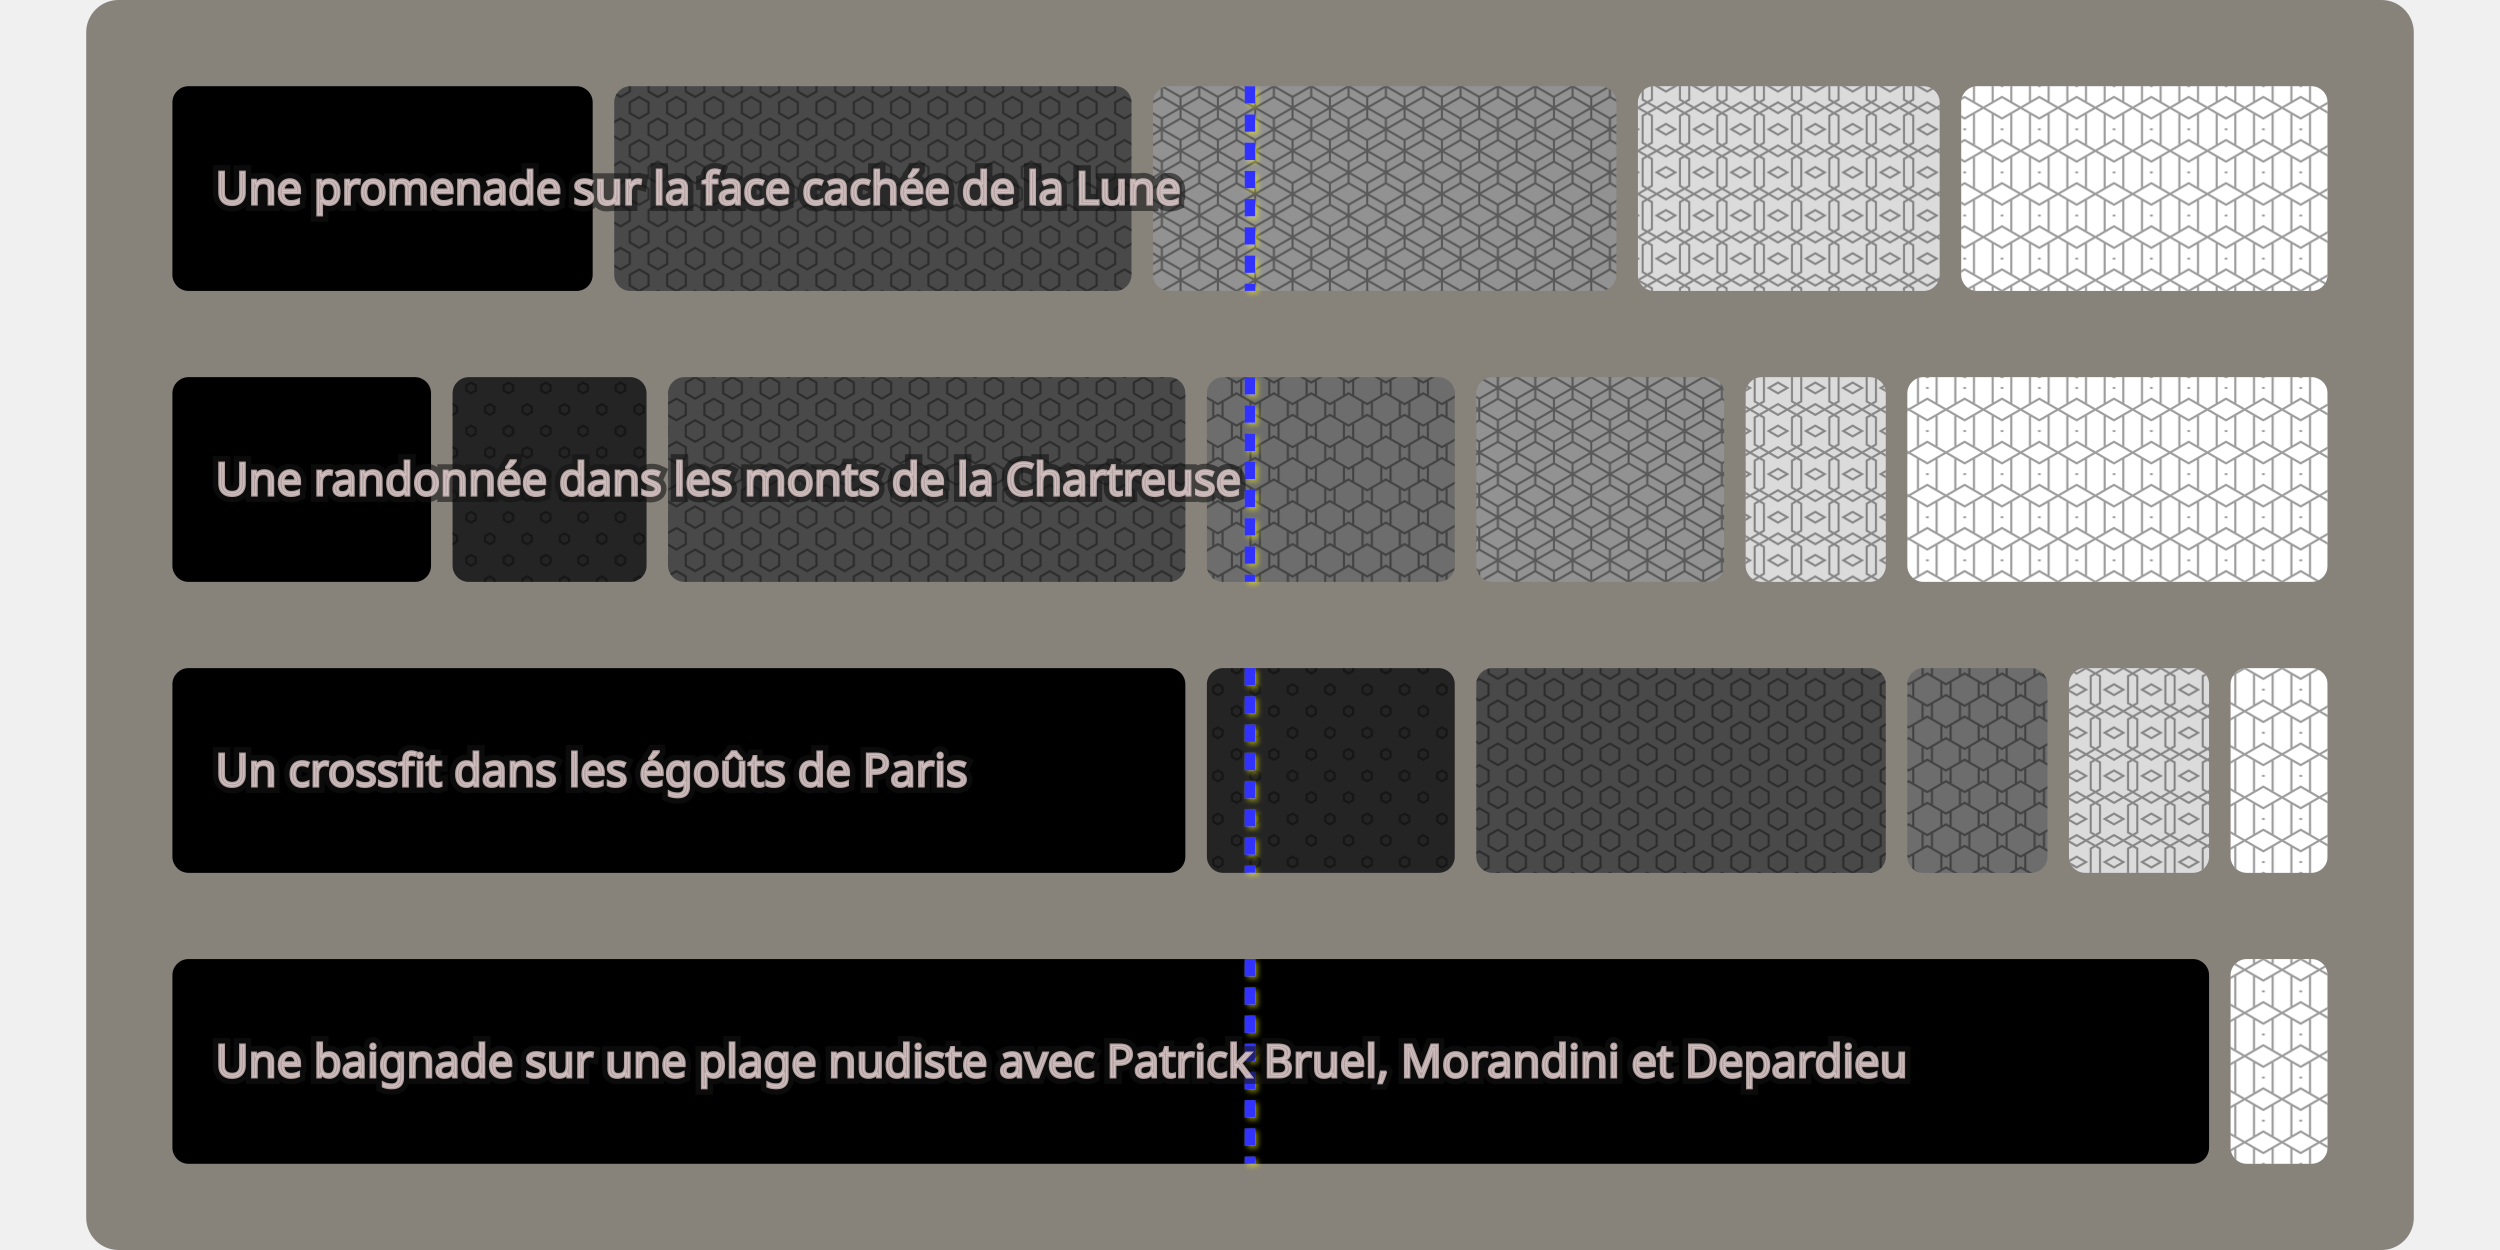
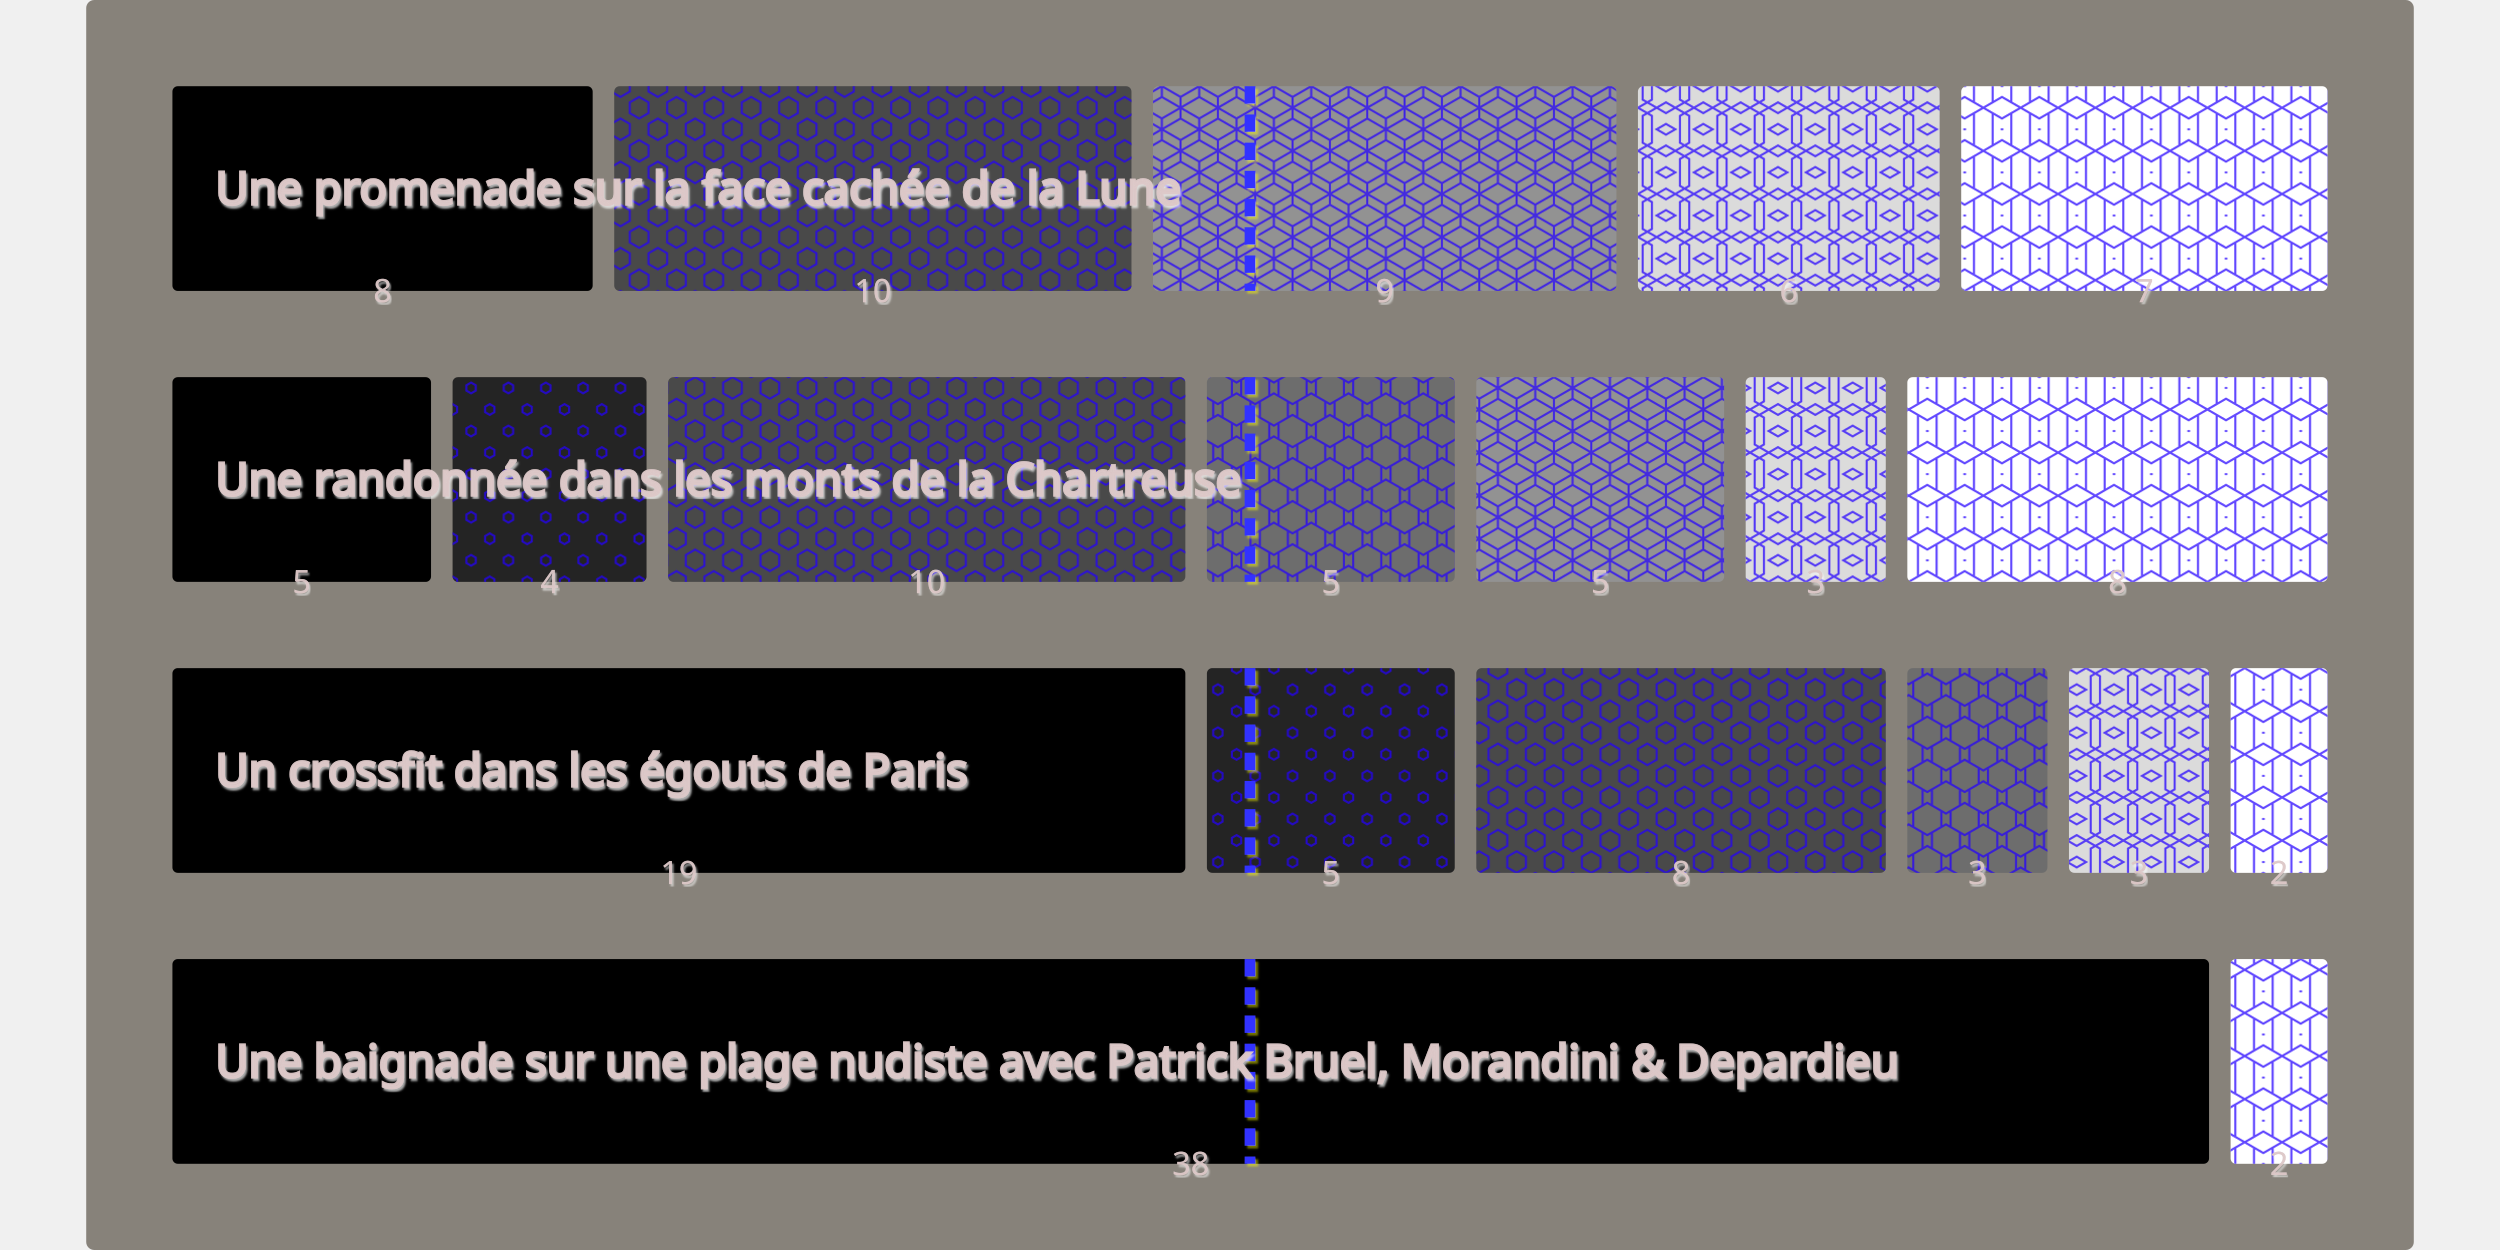
<svg xmlns="http://www.w3.org/2000/svg" width="800.00" height="400.00" viewBox="-32.00 -32.00 864.00 464.00">
  <defs>
    <clipPath id="clipProposal0">
      <rect x="0.00" y="0.00" width="800.00" height="76.00" />
    </clipPath>
    <clipPath id="clipProposal1">
      <rect x="0.00" y="108.00" width="800.00" height="76.00" />
    </clipPath>
    <clipPath id="clipProposal2">
      <rect x="0.00" y="216.00" width="800.00" height="76.00" />
    </clipPath>
    <clipPath id="clipProposal3">
      <rect x="0.00" y="324.00" width="800.00" height="76.00" />
    </clipPath>
    <pattern id="merit_pattern_nothing" x="0.00" y="0.00" width="1000.00" height="1000.00" patternUnits="userSpaceOnUse">
</pattern>
    <pattern id="merit_pattern_hexagons_1" x="0.00" y="0.00" width="13.86" height="16.00" patternUnits="userSpaceOnUse">
-       <path d="M6.93 6.00 L5.20 7.00 L5.20 9.00 L6.93 10.00 L8.66 9.00 L8.66 7.00 ZM13.86 -2.00 L12.12 -1.00 L12.12 1.00 L13.86 2.00 L15.59 1.00 L15.59 -1.00 ZM0.00 -2.00 L-1.73 -1.00 L-1.73 1.00 L0.00 2.00 L1.73 1.00 L1.73 -1.00 ZM13.86 14.00 L12.12 15.00 L12.12 17.00 L13.86 18.00 L15.59 17.00 L15.59 15.00 ZM0.00 14.00 L-1.73 15.00 L-1.73 17.00 L0.00 18.00 L1.73 17.00 L1.73 15.00 Z" stroke="#000000" stroke-opacity="0.380" stroke-width="0.8" fill="none" />
+       <path d="M6.93 6.00 L5.20 7.00 L5.20 9.00 L6.93 10.00 L8.66 9.00 L8.66 7.00 ZM13.86 -2.00 L12.12 -1.00 L12.12 1.00 L13.86 2.00 L15.59 1.00 L15.59 -1.00 ZM0.00 -2.00 L-1.73 -1.00 L-1.73 1.00 L0.00 2.00 L1.73 1.00 L1.73 -1.00 ZM13.86 14.00 L12.12 15.00 L12.12 17.00 L13.86 18.00 L15.59 17.00 L15.59 15.00 ZM0.00 14.00 L-1.73 15.00 L-1.73 17.00 L0.00 18.00 L1.73 17.00 L1.73 15.00 Z" stroke="#2400ff" stroke-opacity="0.706" stroke-width="0.8" fill="none" />
    </pattern>
    <pattern id="merit_pattern_hexagons_2" x="0.00" y="0.00" width="13.86" height="16.00" patternUnits="userSpaceOnUse">
-       <path d="M6.93 4.00 L3.46 6.00 L3.46 10.00 L6.93 12.00 L10.39 10.00 L10.39 6.00 ZM13.86 -4.00 L10.39 -2.00 L10.39 2.00 L13.86 4.00 L17.32 2.00 L17.32 -2.00 ZM0.00 -4.00 L-3.46 -2.00 L-3.46 2.00 L0.00 4.00 L3.46 2.00 L3.46 -2.00 ZM13.86 12.00 L10.39 14.00 L10.39 18.00 L13.86 20.00 L17.32 18.00 L17.32 14.00 ZM0.00 12.00 L-3.46 14.00 L-3.46 18.00 L0.00 20.00 L3.46 18.00 L3.46 14.00 Z" stroke="#000000" stroke-opacity="0.380" stroke-width="0.8" fill="none" />
+       <path d="M6.93 4.00 L3.46 6.00 L3.46 10.00 L6.93 12.00 L10.39 10.00 L10.39 6.00 ZM13.86 -4.00 L10.39 -2.00 L10.39 2.00 L13.86 4.00 L17.32 2.00 L17.32 -2.00 ZM0.00 -4.00 L-3.46 -2.00 L-3.46 2.00 L0.00 4.00 L3.46 2.00 L3.46 -2.00 ZM13.86 12.00 L10.39 14.00 L10.39 18.00 L13.86 20.00 L17.32 18.00 L17.32 14.00 ZM0.00 12.00 L-3.46 14.00 L-3.46 18.00 L0.00 20.00 L3.46 18.00 L3.46 14.00 Z" stroke="#2400ff" stroke-opacity="0.706" stroke-width="0.8" fill="none" />
    </pattern>
    <pattern id="merit_pattern_hexagons_3" x="0.00" y="0.00" width="13.86" height="16.00" patternUnits="userSpaceOnUse">
-       <path d="M6.93 2.00 L1.73 5.00 L1.73 11.00 L6.93 14.00 L12.12 11.00 L12.12 5.00 ZM13.86 -6.00 L8.66 -3.00 L8.66 3.00 L13.86 6.00 L19.05 3.00 L19.05 -3.00 ZM0.00 -6.00 L-5.20 -3.00 L-5.20 3.00 L0.00 6.00 L5.20 3.00 L5.20 -3.00 ZM13.86 10.00 L8.66 13.00 L8.66 19.00 L13.86 22.00 L19.05 19.00 L19.05 13.00 ZM0.00 10.00 L-5.20 13.00 L-5.20 19.00 L0.00 22.00 L5.20 19.00 L5.20 13.00 Z" stroke="#000000" stroke-opacity="0.380" stroke-width="0.8" fill="none" />
+       <path d="M6.93 2.00 L1.73 5.00 L1.73 11.00 L6.93 14.00 L12.12 11.00 L12.12 5.00 ZM13.86 -6.00 L8.66 -3.00 L8.66 3.00 L13.86 6.00 L19.05 3.00 L19.05 -3.00 ZM0.00 -6.00 L-5.20 -3.00 L-5.20 3.00 L0.00 6.00 L5.20 3.00 L5.20 -3.00 ZM13.86 10.00 L8.66 13.00 L8.66 19.00 L13.86 22.00 L19.05 19.00 L19.05 13.00 ZM0.00 10.00 L-5.20 13.00 L-5.20 19.00 L0.00 22.00 L5.20 19.00 L5.20 13.00 Z" stroke="#2400ff" stroke-opacity="0.706" stroke-width="0.8" fill="none" />
    </pattern>
    <pattern id="merit_pattern_hexagons_4" x="0.00" y="0.00" width="13.86" height="16.00" patternUnits="userSpaceOnUse">
-       <path d="M6.93 0.00 L0.00 4.00 L0.00 12.00 L6.93 16.00 L13.86 12.00 L13.86 4.00 ZM13.86 -8.00 L6.93 -4.00 L6.93 4.00 L13.86 8.00 L20.78 4.00 L20.78 -4.00 ZM0.00 -8.00 L-6.93 -4.00 L-6.93 4.00 L0.00 8.00 L6.93 4.00 L6.93 -4.00 ZM13.86 8.00 L6.93 12.00 L6.93 20.00 L13.86 24.00 L20.78 20.00 L20.78 12.00 ZM0.00 8.00 L-6.93 12.00 L-6.93 20.00 L0.00 24.00 L6.93 20.00 L6.93 12.00 Z" stroke="#000000" stroke-opacity="0.380" stroke-width="0.8" fill="none" />
+       <path d="M6.93 0.00 L0.00 4.00 L0.00 12.00 L6.93 16.00 L13.86 12.00 L13.86 4.00 ZM13.86 -8.00 L6.93 -4.00 L6.93 4.00 L13.86 8.00 L20.78 4.00 L20.78 -4.00 ZM0.00 -8.00 L-6.93 -4.00 L-6.93 4.00 L0.00 8.00 L6.93 4.00 L6.93 -4.00 ZM13.86 8.00 L6.93 12.00 L6.93 20.00 L13.86 24.00 L20.78 20.00 L20.78 12.00 ZM0.00 8.00 L-6.93 12.00 L-6.93 20.00 L0.00 24.00 L6.93 20.00 L6.93 12.00 Z" stroke="#2400ff" stroke-opacity="0.706" stroke-width="0.8" fill="none" />
    </pattern>
    <pattern id="merit_pattern_hexagons_5" x="0.00" y="0.00" width="13.86" height="16.00" patternUnits="userSpaceOnUse">
-       <path d="M6.93 -2.00 L-1.73 3.00 L-1.73 13.00 L6.93 18.00 L15.59 13.00 L15.59 3.00 ZM13.86 -10.00 L5.20 -5.00 L5.20 5.00 L13.86 10.00 L22.52 5.00 L22.52 -5.00 ZM0.00 -10.00 L-8.66 -5.00 L-8.66 5.00 L0.00 10.00 L8.66 5.00 L8.66 -5.00 ZM13.86 6.00 L5.20 11.00 L5.20 21.00 L13.86 26.00 L22.52 21.00 L22.52 11.00 ZM0.00 6.00 L-8.66 11.00 L-8.66 21.00 L0.00 26.00 L8.66 21.00 L8.66 11.00 Z" stroke="#000000" stroke-opacity="0.380" stroke-width="0.8" fill="none" />
+       <path d="M6.93 -2.00 L-1.73 3.00 L-1.73 13.00 L6.93 18.00 L15.59 13.00 L15.59 3.00 ZM13.86 -10.00 L5.20 -5.00 L5.20 5.00 L13.86 10.00 L22.52 5.00 L22.52 -5.00 ZM0.00 -10.00 L-8.66 -5.00 L-8.66 5.00 L0.00 10.00 L8.66 5.00 L8.66 -5.00 ZM13.86 6.00 L5.20 11.00 L5.20 21.00 L13.86 26.00 L22.52 21.00 L22.52 11.00 ZM0.00 6.00 L-8.66 11.00 L-8.66 21.00 L0.00 26.00 L8.66 21.00 L8.66 11.00 Z" stroke="#2400ff" stroke-opacity="0.706" stroke-width="0.8" fill="none" />
    </pattern>
    <pattern id="merit_pattern_hexagons_6" x="0.00" y="0.00" width="13.86" height="16.00" patternUnits="userSpaceOnUse">
-       <path d="M6.93 -4.00 L-3.46 2.00 L-3.46 14.00 L6.93 20.00 L17.32 14.00 L17.32 2.00 ZM13.86 -12.00 L3.46 -6.00 L3.46 6.00 L13.86 12.00 L24.25 6.00 L24.25 -6.00 ZM0.00 -12.00 L-10.39 -6.00 L-10.39 6.00 L0.00 12.00 L10.39 6.00 L10.39 -6.00 ZM13.86 4.00 L3.46 10.00 L3.46 22.00 L13.86 28.00 L24.25 22.00 L24.25 10.00 ZM0.00 4.00 L-10.39 10.00 L-10.39 22.00 L0.00 28.00 L10.39 22.00 L10.39 10.00 Z" stroke="#000000" stroke-opacity="0.380" stroke-width="0.8" fill="none" />
+       <path d="M6.93 -4.00 L-3.46 2.00 L-3.46 14.00 L6.93 20.00 L17.32 14.00 L17.32 2.00 ZM13.86 -12.00 L3.46 -6.00 L3.46 6.00 L13.86 12.00 L24.25 6.00 L24.25 -6.00 ZM0.00 -12.00 L-10.39 -6.00 L-10.39 6.00 L0.00 12.00 L10.39 6.00 L10.39 -6.00 ZM13.86 4.00 L3.46 10.00 L3.46 22.00 L13.86 28.00 L24.25 22.00 L24.25 10.00 ZM0.00 4.00 L-10.39 10.00 L-10.39 22.00 L0.00 28.00 L10.39 22.00 L10.39 10.00 Z" stroke="#2400ff" stroke-opacity="0.706" stroke-width="0.8" fill="none" />
    </pattern>
+     <filter id="merit_filter_clean_outline">
+       <feMorphology in="SourceAlpha" result="DILATED" operator="dilate" radius="2 2" />
+       <feFlood result="COLOR" flood-color="#141414" flood-opacity="0.784" />
+       <feComposite in="COLOR" in2="DILATED" result="OUTLINE" operator="in" k1="0" k2="0" k3="0" k4="0" />
+       <feDropShadow in="OUTLINE" result="SHADOWED_OUTLINE" dx="0.618" dy="1" stdDeviation="0.5" flood-color="#ffffff" flood-opacity="0.780" />
+       <feMerge>
+         <feMergeNode in="SHADOWED_OUTLINE" />
+         <feMergeNode in="SourceGraphic" />
+       </feMerge>
+     </filter>
    <filter id="merit_filter_blurry_outline" filterUnits="userSpaceOnUse">
-       <feDropShadow dx="-1" dy="-1" stdDeviation="1" flood-color="#ffff00" flood-opacity="0.471" />
-       <feDropShadow dx="-1" dy="1" stdDeviation="1" flood-color="#ffff00" flood-opacity="0.471" />
-       <feDropShadow dx="1" dy="-1" stdDeviation="1" flood-color="#ffff00" flood-opacity="0.471" />
-       <feDropShadow dx="1" dy="1" stdDeviation="1" flood-color="#ffff00" flood-opacity="0.471" />
+       <feDropShadow dx="-1" dy="-1" stdDeviation="0.5" flood-color="#ffff00" flood-opacity="0.471" />
+       <feDropShadow dx="-1" dy="1" stdDeviation="0.5" flood-color="#ffff00" flood-opacity="0.471" />
+       <feDropShadow dx="1" dy="-1" stdDeviation="0.5" flood-color="#ffff00" flood-opacity="0.471" />
+       <feDropShadow dx="1" dy="1" stdDeviation="0.5" flood-color="#ffff00" flood-opacity="0.471" />
    </filter>
  </defs>
-   <rect x="-32.00" y="-32.00" width="864.00" height="464.00" rx="12.00" ry="12.00" fill="#1e1405" fill-opacity="0.502" />
-   <rect x="0.00" y="0.00" width="156.00" height="76.00" rx="6.00" ry="6.00" fill="#000000" fill-opacity="1.000" />
-   <rect x="0.00" y="0.00" width="156.00" height="76.00" rx="6.00" ry="6.00" fill="url(#merit_pattern_nothing)" />
-   <rect x="164.00" y="0.00" width="192.00" height="76.00" rx="6.00" ry="6.00" fill="#494949" fill-opacity="1.000" />
-   <rect x="164.00" y="0.00" width="192.00" height="76.00" rx="6.00" ry="6.00" fill="url(#merit_pattern_hexagons_2)" />
-   <rect x="364.00" y="0.00" width="172.00" height="76.00" rx="6.00" ry="6.00" fill="#929292" fill-opacity="1.000" />
-   <rect x="364.00" y="0.00" width="172.00" height="76.00" rx="6.00" ry="6.00" fill="url(#merit_pattern_hexagons_4)" />
-   <rect x="544.00" y="0.00" width="112.00" height="76.00" rx="6.00" ry="6.00" fill="#dbdbdb" fill-opacity="1.000" />
-   <rect x="544.00" y="0.00" width="112.00" height="76.00" rx="6.00" ry="6.00" fill="url(#merit_pattern_hexagons_5)" />
-   <rect x="664.00" y="0.00" width="136.00" height="76.00" rx="6.00" ry="6.00" fill="#ffffff" fill-opacity="1.000" />
-   <rect x="664.00" y="0.00" width="136.00" height="76.00" rx="6.00" ry="6.00" fill="url(#merit_pattern_hexagons_6)" />
+   <rect x="-32.00" y="-32.00" width="864.00" height="464.00" rx="3.00" ry="3.00" fill="#1e1405" fill-opacity="0.502" />
+   <rect x="0.00" y="0.00" width="156.00" height="76.00" rx="2.00" ry="2.00" fill="#000000" fill-opacity="1.000" />
+   <rect x="0.00" y="0.00" width="156.00" height="76.00" rx="2.00" ry="2.00" fill="url(#merit_pattern_nothing)" />
+   <text x="78.00" y="76.00" fill="#dcc8c8" fill-opacity="0.784" stroke="none" font-size="1.0em" font-family="OpenDyslexic Nerd Font, sans-serif" text-anchor="middle" dominant-baseline="middle" filter="url(#merit_filter_clean_outline)">8</text>
+   <rect x="164.00" y="0.00" width="192.00" height="76.00" rx="2.00" ry="2.00" fill="#494949" fill-opacity="1.000" />
+   <rect x="164.00" y="0.00" width="192.00" height="76.00" rx="2.00" ry="2.00" fill="url(#merit_pattern_hexagons_2)" />
+   <text x="260.00" y="76.00" fill="#dcc8c8" fill-opacity="0.784" stroke="none" font-size="1.0em" font-family="OpenDyslexic Nerd Font, sans-serif" text-anchor="middle" dominant-baseline="middle" filter="url(#merit_filter_clean_outline)">10</text>
+   <rect x="364.00" y="0.00" width="172.00" height="76.00" rx="2.00" ry="2.00" fill="#929292" fill-opacity="1.000" />
+   <rect x="364.00" y="0.00" width="172.00" height="76.00" rx="2.00" ry="2.00" fill="url(#merit_pattern_hexagons_4)" />
+   <text x="450.00" y="76.00" fill="#dcc8c8" fill-opacity="0.784" stroke="none" font-size="1.0em" font-family="OpenDyslexic Nerd Font, sans-serif" text-anchor="middle" dominant-baseline="middle" filter="url(#merit_filter_clean_outline)">9</text>
+   <rect x="544.00" y="0.00" width="112.00" height="76.00" rx="2.00" ry="2.00" fill="#dbdbdb" fill-opacity="1.000" />
+   <rect x="544.00" y="0.00" width="112.00" height="76.00" rx="2.00" ry="2.00" fill="url(#merit_pattern_hexagons_5)" />
+   <text x="600.00" y="76.00" fill="#dcc8c8" fill-opacity="0.784" stroke="none" font-size="1.0em" font-family="OpenDyslexic Nerd Font, sans-serif" text-anchor="middle" dominant-baseline="middle" filter="url(#merit_filter_clean_outline)">6</text>
+   <rect x="664.00" y="0.00" width="136.00" height="76.00" rx="2.00" ry="2.00" fill="#ffffff" fill-opacity="1.000" />
+   <rect x="664.00" y="0.00" width="136.00" height="76.00" rx="2.00" ry="2.00" fill="url(#merit_pattern_hexagons_6)" />
+   <text x="732.00" y="76.00" fill="#dcc8c8" fill-opacity="0.784" stroke="none" font-size="1.0em" font-family="OpenDyslexic Nerd Font, sans-serif" text-anchor="middle" dominant-baseline="middle" filter="url(#merit_filter_clean_outline)">7</text>
  <line x1="400.00" y1="0.00" x2="400.00" y2="76.00" stroke="#3232ff" stroke-width="4" stroke-dasharray="6.472 4" filter="url(#merit_filter_blurry_outline)" />
-   <text x="16.00" y="38.00" style="clip-path: url(#clipProposal0)" stroke="#141414" stroke-opacity="0.588" stroke-width="5" fill="#141414" fill-opacity="0.588" font-size="1.4em" font-family="Noto Sans, Arial, Helvetica, sans-serif" dominant-baseline="middle">Une promenade sur la face cachée de la Lune</text>
-   <text x="16.00" y="38.00" style="clip-path: url(#clipProposal0)" stroke="#dcc8c8" stroke-opacity="0.784" fill="#dcc8c8" fill-opacity="0.784" font-size="1.4em" font-family="Noto Sans, Arial, Helvetica, sans-serif" dominant-baseline="middle">Une promenade sur la face cachée de la Lune</text>
-   <rect x="0.00" y="108.00" width="96.00" height="76.00" rx="6.00" ry="6.00" fill="#000000" fill-opacity="1.000" />
-   <rect x="0.00" y="108.00" width="96.00" height="76.00" rx="6.00" ry="6.00" fill="url(#merit_pattern_nothing)" />
-   <rect x="104.00" y="108.00" width="72.00" height="76.00" rx="6.00" ry="6.00" fill="#242424" fill-opacity="1.000" />
-   <rect x="104.00" y="108.00" width="72.00" height="76.00" rx="6.00" ry="6.00" fill="url(#merit_pattern_hexagons_1)" />
-   <rect x="184.00" y="108.00" width="192.00" height="76.00" rx="6.00" ry="6.00" fill="#494949" fill-opacity="1.000" />
-   <rect x="184.00" y="108.00" width="192.00" height="76.00" rx="6.00" ry="6.00" fill="url(#merit_pattern_hexagons_2)" />
-   <rect x="384.00" y="108.00" width="92.00" height="76.00" rx="6.00" ry="6.00" fill="#6d6d6d" fill-opacity="1.000" />
-   <rect x="384.00" y="108.00" width="92.00" height="76.00" rx="6.00" ry="6.00" fill="url(#merit_pattern_hexagons_3)" />
-   <rect x="484.00" y="108.00" width="92.00" height="76.00" rx="6.00" ry="6.00" fill="#929292" fill-opacity="1.000" />
-   <rect x="484.00" y="108.00" width="92.00" height="76.00" rx="6.00" ry="6.00" fill="url(#merit_pattern_hexagons_4)" />
-   <rect x="584.00" y="108.00" width="52.00" height="76.00" rx="6.00" ry="6.00" fill="#dbdbdb" fill-opacity="1.000" />
-   <rect x="584.00" y="108.00" width="52.00" height="76.00" rx="6.00" ry="6.00" fill="url(#merit_pattern_hexagons_5)" />
-   <rect x="644.00" y="108.00" width="156.00" height="76.00" rx="6.00" ry="6.00" fill="#ffffff" fill-opacity="1.000" />
-   <rect x="644.00" y="108.00" width="156.00" height="76.00" rx="6.00" ry="6.00" fill="url(#merit_pattern_hexagons_6)" />
+   <text x="16.00" y="38.00" style="clip-path: url(#clipProposal0)" stroke="#dcc8c8" stroke-opacity="0.784" fill="#dcc8c8" fill-opacity="0.784" font-size="1.4em" font-family="OpenDyslexic Nerd Font, sans-serif" dominant-baseline="middle" filter="url(#merit_filter_clean_outline)">Une promenade sur la face cachée de la Lune</text>
+   <rect x="0.00" y="108.00" width="96.00" height="76.00" rx="2.00" ry="2.00" fill="#000000" fill-opacity="1.000" />
+   <rect x="0.00" y="108.00" width="96.00" height="76.00" rx="2.00" ry="2.00" fill="url(#merit_pattern_nothing)" />
+   <text x="48.00" y="184.00" fill="#dcc8c8" fill-opacity="0.784" stroke="none" font-size="1.0em" font-family="OpenDyslexic Nerd Font, sans-serif" text-anchor="middle" dominant-baseline="middle" filter="url(#merit_filter_clean_outline)">5</text>
+   <rect x="104.00" y="108.00" width="72.00" height="76.00" rx="2.00" ry="2.00" fill="#242424" fill-opacity="1.000" />
+   <rect x="104.00" y="108.00" width="72.00" height="76.00" rx="2.00" ry="2.00" fill="url(#merit_pattern_hexagons_1)" />
+   <text x="140.00" y="184.00" fill="#dcc8c8" fill-opacity="0.784" stroke="none" font-size="1.0em" font-family="OpenDyslexic Nerd Font, sans-serif" text-anchor="middle" dominant-baseline="middle" filter="url(#merit_filter_clean_outline)">4</text>
+   <rect x="184.00" y="108.00" width="192.00" height="76.00" rx="2.00" ry="2.00" fill="#494949" fill-opacity="1.000" />
+   <rect x="184.00" y="108.00" width="192.00" height="76.00" rx="2.00" ry="2.00" fill="url(#merit_pattern_hexagons_2)" />
+   <text x="280.00" y="184.00" fill="#dcc8c8" fill-opacity="0.784" stroke="none" font-size="1.0em" font-family="OpenDyslexic Nerd Font, sans-serif" text-anchor="middle" dominant-baseline="middle" filter="url(#merit_filter_clean_outline)">10</text>
+   <rect x="384.00" y="108.00" width="92.00" height="76.00" rx="2.00" ry="2.00" fill="#6d6d6d" fill-opacity="1.000" />
+   <rect x="384.00" y="108.00" width="92.00" height="76.00" rx="2.00" ry="2.00" fill="url(#merit_pattern_hexagons_3)" />
+   <text x="430.00" y="184.00" fill="#dcc8c8" fill-opacity="0.784" stroke="none" font-size="1.0em" font-family="OpenDyslexic Nerd Font, sans-serif" text-anchor="middle" dominant-baseline="middle" filter="url(#merit_filter_clean_outline)">5</text>
+   <rect x="484.00" y="108.00" width="92.00" height="76.00" rx="2.00" ry="2.00" fill="#929292" fill-opacity="1.000" />
+   <rect x="484.00" y="108.00" width="92.00" height="76.00" rx="2.00" ry="2.00" fill="url(#merit_pattern_hexagons_4)" />
+   <text x="530.00" y="184.00" fill="#dcc8c8" fill-opacity="0.784" stroke="none" font-size="1.0em" font-family="OpenDyslexic Nerd Font, sans-serif" text-anchor="middle" dominant-baseline="middle" filter="url(#merit_filter_clean_outline)">5</text>
+   <rect x="584.00" y="108.00" width="52.00" height="76.00" rx="2.00" ry="2.00" fill="#dbdbdb" fill-opacity="1.000" />
+   <rect x="584.00" y="108.00" width="52.00" height="76.00" rx="2.00" ry="2.00" fill="url(#merit_pattern_hexagons_5)" />
+   <text x="610.00" y="184.00" fill="#dcc8c8" fill-opacity="0.784" stroke="none" font-size="1.0em" font-family="OpenDyslexic Nerd Font, sans-serif" text-anchor="middle" dominant-baseline="middle" filter="url(#merit_filter_clean_outline)">3</text>
+   <rect x="644.00" y="108.00" width="156.00" height="76.00" rx="2.00" ry="2.00" fill="#ffffff" fill-opacity="1.000" />
+   <rect x="644.00" y="108.00" width="156.00" height="76.00" rx="2.00" ry="2.00" fill="url(#merit_pattern_hexagons_6)" />
+   <text x="722.00" y="184.00" fill="#dcc8c8" fill-opacity="0.784" stroke="none" font-size="1.0em" font-family="OpenDyslexic Nerd Font, sans-serif" text-anchor="middle" dominant-baseline="middle" filter="url(#merit_filter_clean_outline)">8</text>
  <line x1="400.00" y1="108.00" x2="400.00" y2="184.00" stroke="#3232ff" stroke-width="4" stroke-dasharray="6.472 4" filter="url(#merit_filter_blurry_outline)" />
-   <text x="16.00" y="146.00" style="clip-path: url(#clipProposal1)" stroke="#141414" stroke-opacity="0.588" stroke-width="5" fill="#141414" fill-opacity="0.588" font-size="1.4em" font-family="Noto Sans, Arial, Helvetica, sans-serif" dominant-baseline="middle">Une randonnée dans les monts de la Chartreuse</text>
-   <text x="16.00" y="146.00" style="clip-path: url(#clipProposal1)" stroke="#dcc8c8" stroke-opacity="0.784" fill="#dcc8c8" fill-opacity="0.784" font-size="1.4em" font-family="Noto Sans, Arial, Helvetica, sans-serif" dominant-baseline="middle">Une randonnée dans les monts de la Chartreuse</text>
-   <rect x="0.00" y="216.00" width="376.00" height="76.00" rx="6.00" ry="6.00" fill="#000000" fill-opacity="1.000" />
-   <rect x="0.00" y="216.00" width="376.00" height="76.00" rx="6.00" ry="6.00" fill="url(#merit_pattern_nothing)" />
-   <rect x="384.00" y="216.00" width="92.00" height="76.00" rx="6.00" ry="6.00" fill="#242424" fill-opacity="1.000" />
-   <rect x="384.00" y="216.00" width="92.00" height="76.00" rx="6.00" ry="6.00" fill="url(#merit_pattern_hexagons_1)" />
-   <rect x="484.00" y="216.00" width="152.00" height="76.00" rx="6.00" ry="6.00" fill="#494949" fill-opacity="1.000" />
-   <rect x="484.00" y="216.00" width="152.00" height="76.00" rx="6.00" ry="6.00" fill="url(#merit_pattern_hexagons_2)" />
-   <rect x="644.00" y="216.00" width="52.00" height="76.00" rx="6.00" ry="6.00" fill="#6d6d6d" fill-opacity="1.000" />
-   <rect x="644.00" y="216.00" width="52.00" height="76.00" rx="6.00" ry="6.00" fill="url(#merit_pattern_hexagons_3)" />
-   <rect x="704.00" y="216.00" width="52.00" height="76.00" rx="6.00" ry="6.00" fill="#dbdbdb" fill-opacity="1.000" />
-   <rect x="704.00" y="216.00" width="52.00" height="76.00" rx="6.00" ry="6.00" fill="url(#merit_pattern_hexagons_5)" />
-   <rect x="764.00" y="216.00" width="36.00" height="76.00" rx="6.00" ry="6.00" fill="#ffffff" fill-opacity="1.000" />
-   <rect x="764.00" y="216.00" width="36.00" height="76.00" rx="6.00" ry="6.00" fill="url(#merit_pattern_hexagons_6)" />
+   <text x="16.00" y="146.00" style="clip-path: url(#clipProposal1)" stroke="#dcc8c8" stroke-opacity="0.784" fill="#dcc8c8" fill-opacity="0.784" font-size="1.4em" font-family="OpenDyslexic Nerd Font, sans-serif" dominant-baseline="middle" filter="url(#merit_filter_clean_outline)">Une randonnée dans les monts de la Chartreuse</text>
+   <rect x="0.00" y="216.00" width="376.00" height="76.00" rx="2.00" ry="2.00" fill="#000000" fill-opacity="1.000" />
+   <rect x="0.00" y="216.00" width="376.00" height="76.00" rx="2.00" ry="2.00" fill="url(#merit_pattern_nothing)" />
+   <text x="188.00" y="292.00" fill="#dcc8c8" fill-opacity="0.784" stroke="none" font-size="1.0em" font-family="OpenDyslexic Nerd Font, sans-serif" text-anchor="middle" dominant-baseline="middle" filter="url(#merit_filter_clean_outline)">19</text>
+   <rect x="384.00" y="216.00" width="92.00" height="76.00" rx="2.00" ry="2.00" fill="#242424" fill-opacity="1.000" />
+   <rect x="384.00" y="216.00" width="92.00" height="76.00" rx="2.00" ry="2.00" fill="url(#merit_pattern_hexagons_1)" />
+   <text x="430.00" y="292.00" fill="#dcc8c8" fill-opacity="0.784" stroke="none" font-size="1.0em" font-family="OpenDyslexic Nerd Font, sans-serif" text-anchor="middle" dominant-baseline="middle" filter="url(#merit_filter_clean_outline)">5</text>
+   <rect x="484.00" y="216.00" width="152.00" height="76.00" rx="2.00" ry="2.00" fill="#494949" fill-opacity="1.000" />
+   <rect x="484.00" y="216.00" width="152.00" height="76.00" rx="2.00" ry="2.00" fill="url(#merit_pattern_hexagons_2)" />
+   <text x="560.00" y="292.00" fill="#dcc8c8" fill-opacity="0.784" stroke="none" font-size="1.0em" font-family="OpenDyslexic Nerd Font, sans-serif" text-anchor="middle" dominant-baseline="middle" filter="url(#merit_filter_clean_outline)">8</text>
+   <rect x="644.00" y="216.00" width="52.00" height="76.00" rx="2.00" ry="2.00" fill="#6d6d6d" fill-opacity="1.000" />
+   <rect x="644.00" y="216.00" width="52.00" height="76.00" rx="2.00" ry="2.00" fill="url(#merit_pattern_hexagons_3)" />
+   <text x="670.00" y="292.00" fill="#dcc8c8" fill-opacity="0.784" stroke="none" font-size="1.0em" font-family="OpenDyslexic Nerd Font, sans-serif" text-anchor="middle" dominant-baseline="middle" filter="url(#merit_filter_clean_outline)">3</text>
+   <rect x="704.00" y="216.00" width="52.00" height="76.00" rx="2.00" ry="2.00" fill="#dbdbdb" fill-opacity="1.000" />
+   <rect x="704.00" y="216.00" width="52.00" height="76.00" rx="2.00" ry="2.00" fill="url(#merit_pattern_hexagons_5)" />
+   <text x="730.00" y="292.00" fill="#dcc8c8" fill-opacity="0.784" stroke="none" font-size="1.0em" font-family="OpenDyslexic Nerd Font, sans-serif" text-anchor="middle" dominant-baseline="middle" filter="url(#merit_filter_clean_outline)">3</text>
+   <rect x="764.00" y="216.00" width="36.00" height="76.00" rx="2.00" ry="2.00" fill="#ffffff" fill-opacity="1.000" />
+   <rect x="764.00" y="216.00" width="36.00" height="76.00" rx="2.00" ry="2.00" fill="url(#merit_pattern_hexagons_6)" />
+   <text x="782.00" y="292.00" fill="#dcc8c8" fill-opacity="0.784" stroke="none" font-size="1.0em" font-family="OpenDyslexic Nerd Font, sans-serif" text-anchor="middle" dominant-baseline="middle" filter="url(#merit_filter_clean_outline)">2</text>
  <line x1="400.00" y1="216.00" x2="400.00" y2="292.00" stroke="#3232ff" stroke-width="4" stroke-dasharray="6.472 4" filter="url(#merit_filter_blurry_outline)" />
-   <text x="16.00" y="254.00" style="clip-path: url(#clipProposal2)" stroke="#141414" stroke-opacity="0.588" stroke-width="5" fill="#141414" fill-opacity="0.588" font-size="1.4em" font-family="Noto Sans, Arial, Helvetica, sans-serif" dominant-baseline="middle">Un crossfit dans les égoûts de Paris</text>
-   <text x="16.00" y="254.00" style="clip-path: url(#clipProposal2)" stroke="#dcc8c8" stroke-opacity="0.784" fill="#dcc8c8" fill-opacity="0.784" font-size="1.4em" font-family="Noto Sans, Arial, Helvetica, sans-serif" dominant-baseline="middle">Un crossfit dans les égoûts de Paris</text>
-   <rect x="0.00" y="324.00" width="756.00" height="76.00" rx="6.00" ry="6.00" fill="#000000" fill-opacity="1.000" />
-   <rect x="0.00" y="324.00" width="756.00" height="76.00" rx="6.00" ry="6.00" fill="url(#merit_pattern_nothing)" />
-   <rect x="764.00" y="324.00" width="36.00" height="76.00" rx="6.00" ry="6.00" fill="#ffffff" fill-opacity="1.000" />
-   <rect x="764.00" y="324.00" width="36.00" height="76.00" rx="6.00" ry="6.00" fill="url(#merit_pattern_hexagons_6)" />
+   <text x="16.00" y="254.00" style="clip-path: url(#clipProposal2)" stroke="#dcc8c8" stroke-opacity="0.784" fill="#dcc8c8" fill-opacity="0.784" font-size="1.4em" font-family="OpenDyslexic Nerd Font, sans-serif" dominant-baseline="middle" filter="url(#merit_filter_clean_outline)">Un crossfit dans les égouts de Paris</text>
+   <rect x="0.00" y="324.00" width="756.00" height="76.00" rx="2.00" ry="2.00" fill="#000000" fill-opacity="1.000" />
+   <rect x="0.00" y="324.00" width="756.00" height="76.00" rx="2.00" ry="2.00" fill="url(#merit_pattern_nothing)" />
+   <text x="378.00" y="400.00" fill="#dcc8c8" fill-opacity="0.784" stroke="none" font-size="1.0em" font-family="OpenDyslexic Nerd Font, sans-serif" text-anchor="middle" dominant-baseline="middle" filter="url(#merit_filter_clean_outline)">38</text>
+   <rect x="764.00" y="324.00" width="36.00" height="76.00" rx="2.00" ry="2.00" fill="#ffffff" fill-opacity="1.000" />
+   <rect x="764.00" y="324.00" width="36.00" height="76.00" rx="2.00" ry="2.00" fill="url(#merit_pattern_hexagons_6)" />
+   <text x="782.00" y="400.00" fill="#dcc8c8" fill-opacity="0.784" stroke="none" font-size="1.0em" font-family="OpenDyslexic Nerd Font, sans-serif" text-anchor="middle" dominant-baseline="middle" filter="url(#merit_filter_clean_outline)">2</text>
  <line x1="400.00" y1="324.00" x2="400.00" y2="400.00" stroke="#3232ff" stroke-width="4" stroke-dasharray="6.472 4" filter="url(#merit_filter_blurry_outline)" />
-   <text x="16.00" y="362.00" style="clip-path: url(#clipProposal3)" stroke="#141414" stroke-opacity="0.588" stroke-width="5" fill="#141414" fill-opacity="0.588" font-size="1.4em" font-family="Noto Sans, Arial, Helvetica, sans-serif" dominant-baseline="middle">Une baignade sur une plage nudiste avec Patrick Bruel, Morandini et Depardieu</text>
-   <text x="16.00" y="362.00" style="clip-path: url(#clipProposal3)" stroke="#dcc8c8" stroke-opacity="0.784" fill="#dcc8c8" fill-opacity="0.784" font-size="1.4em" font-family="Noto Sans, Arial, Helvetica, sans-serif" dominant-baseline="middle">Une baignade sur une plage nudiste avec Patrick Bruel, Morandini et Depardieu</text>
+   <text x="16.00" y="362.00" style="clip-path: url(#clipProposal3)" stroke="#dcc8c8" stroke-opacity="0.784" fill="#dcc8c8" fill-opacity="0.784" font-size="1.4em" font-family="OpenDyslexic Nerd Font, sans-serif" dominant-baseline="middle" filter="url(#merit_filter_clean_outline)">Une baignade sur une plage nudiste avec Patrick Bruel, Morandini &amp; Depardieu</text>
</svg>
